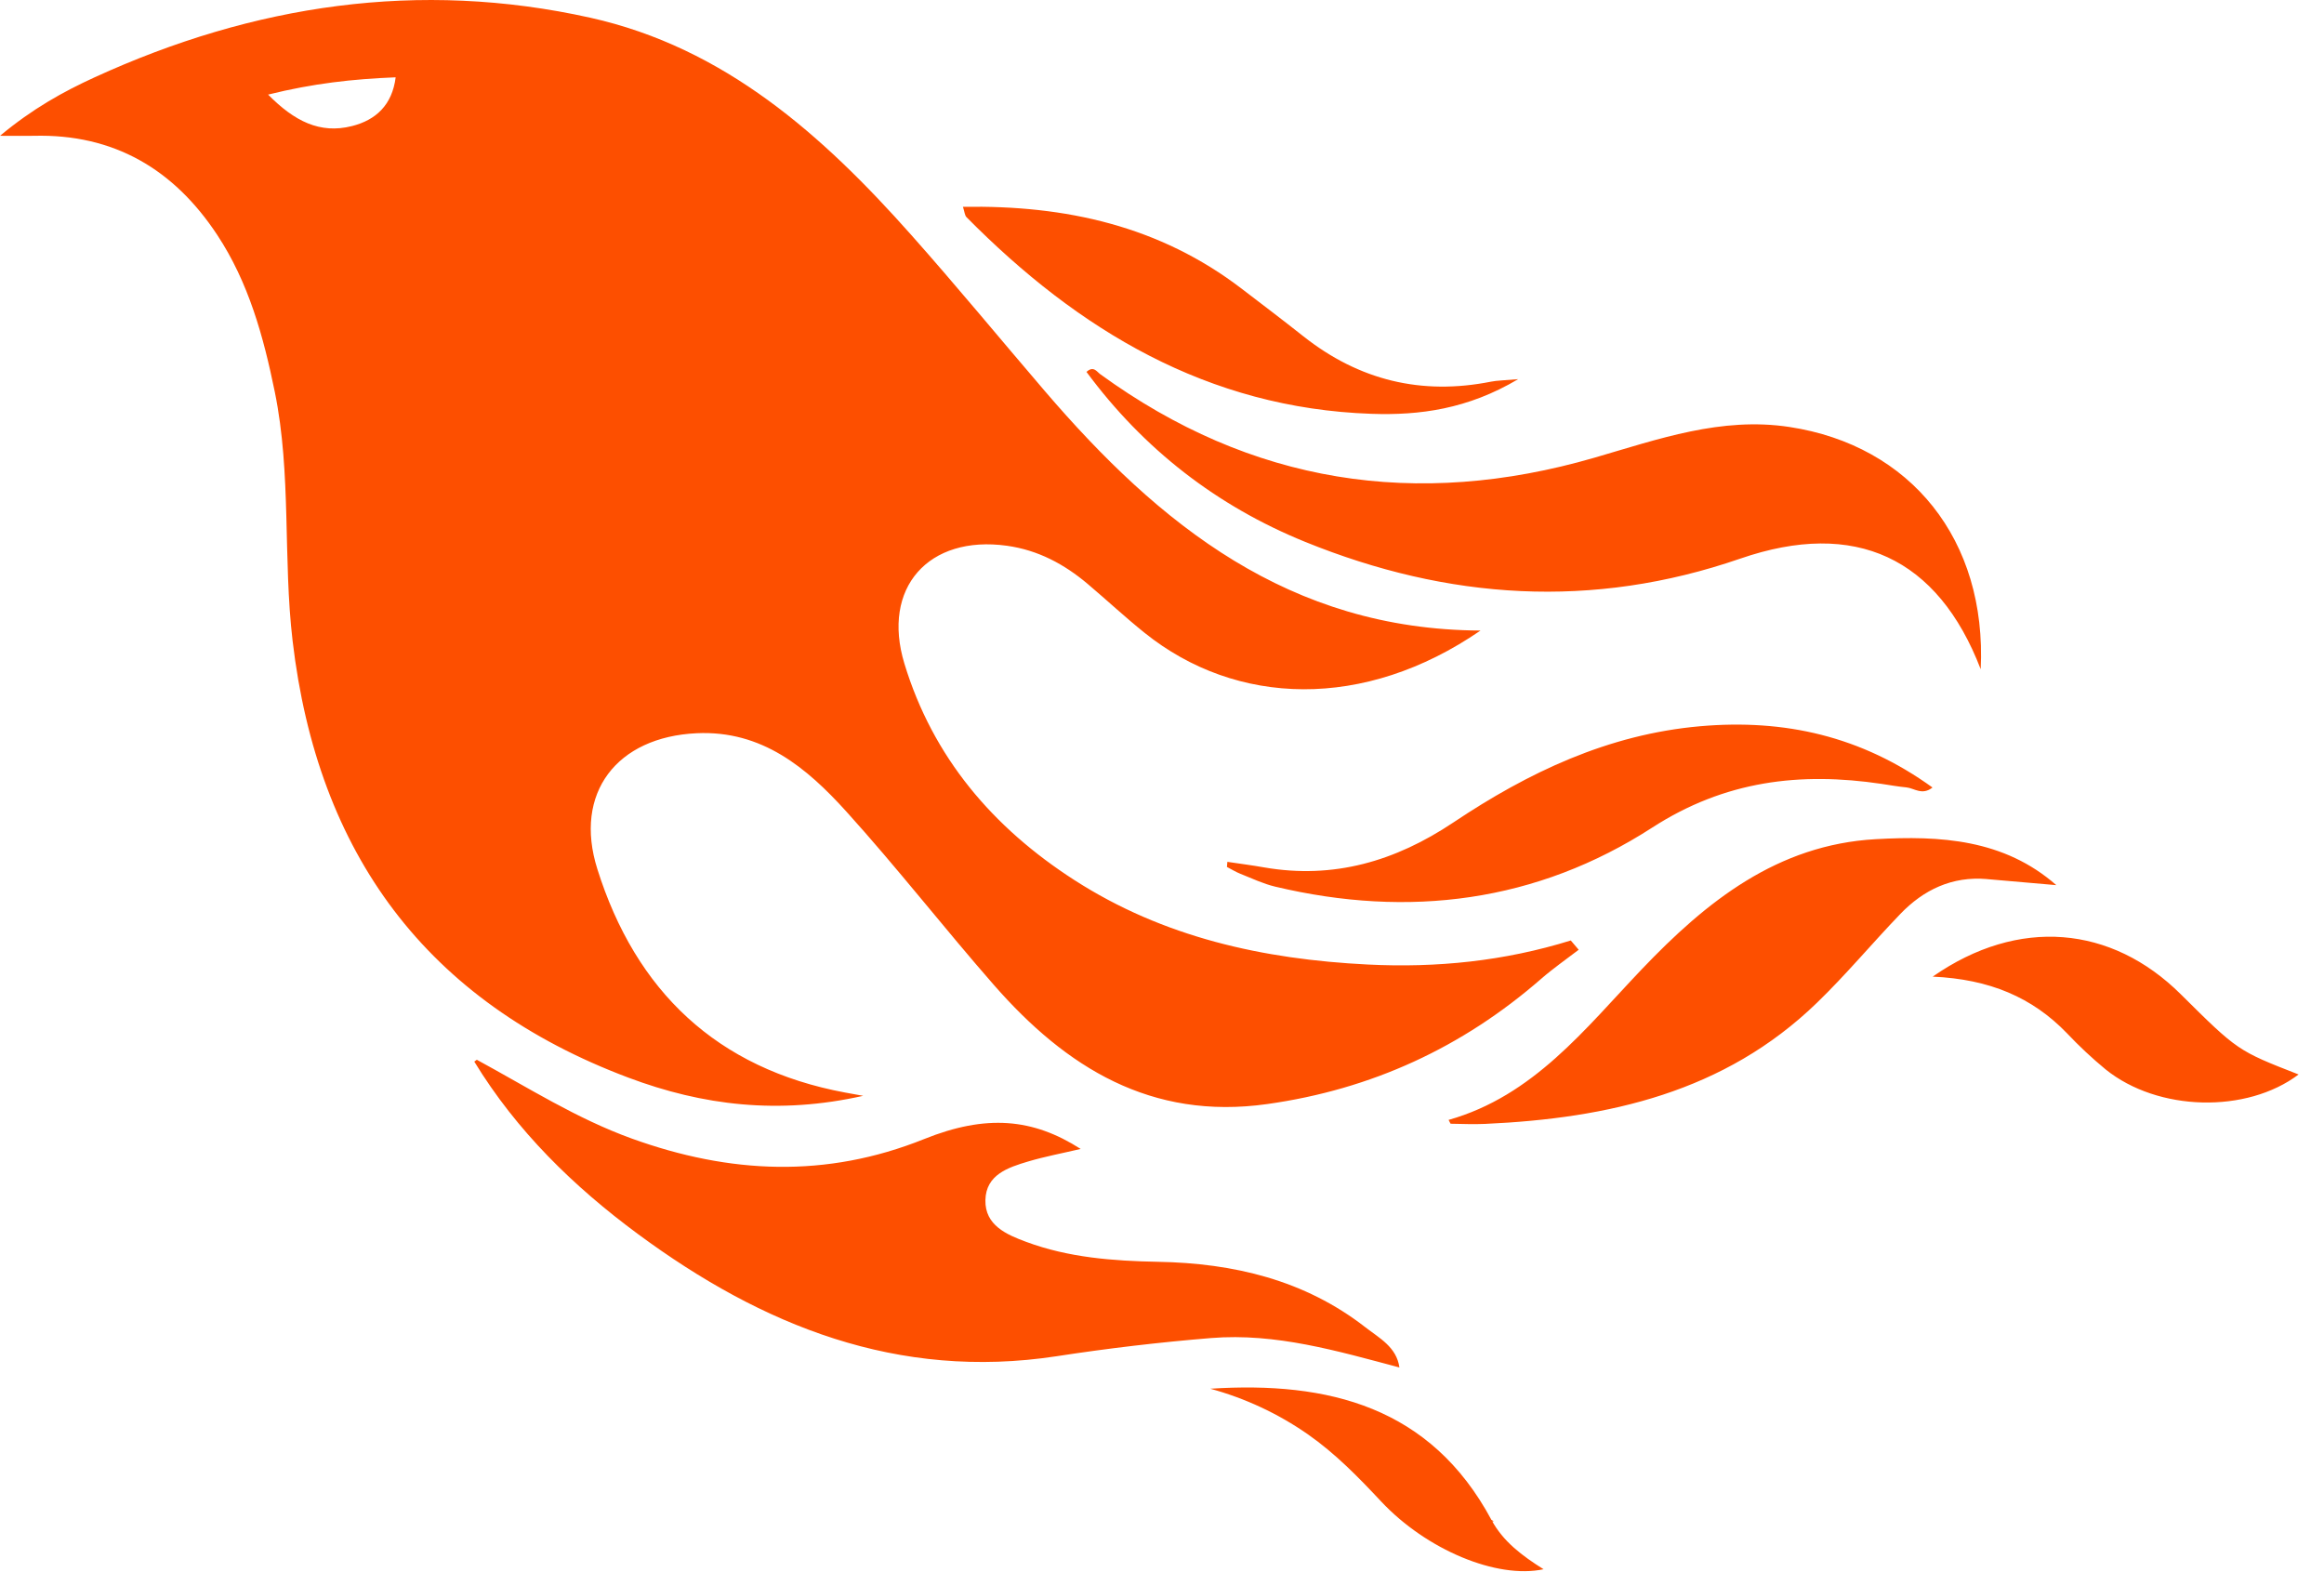
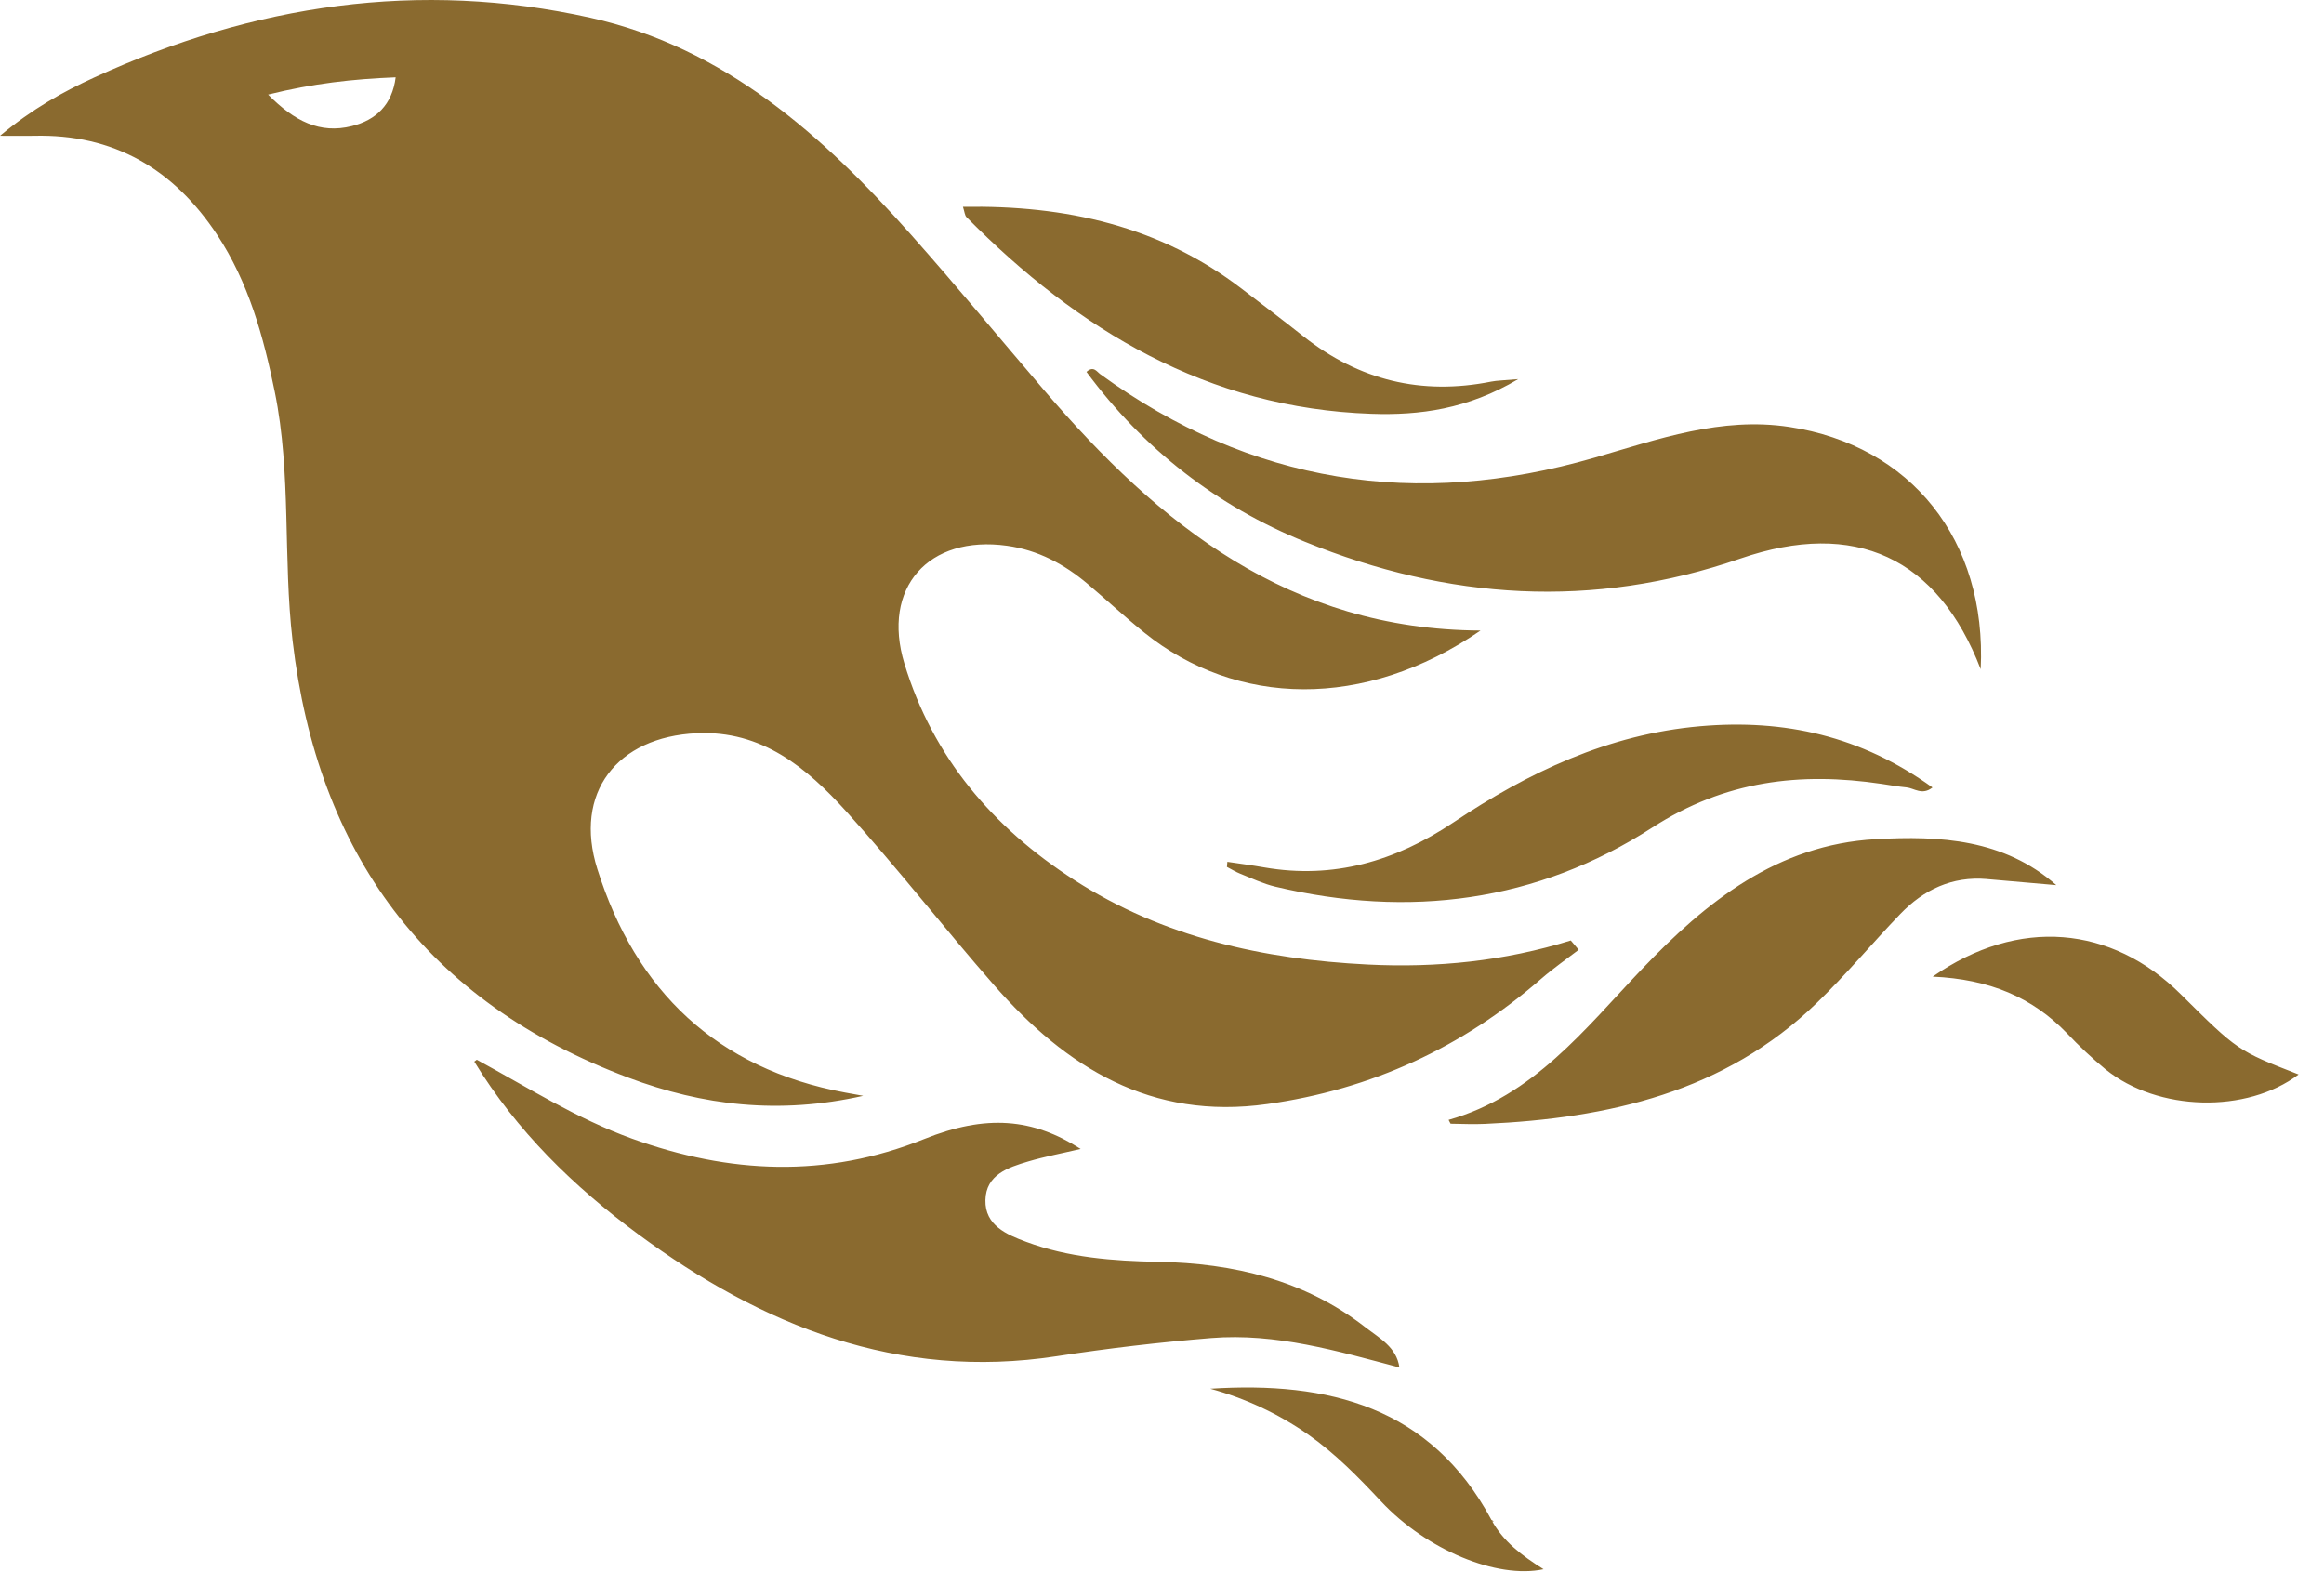
<svg xmlns="http://www.w3.org/2000/svg" viewBox="0 0 71 48" fill="currentColor" aria-hidden="true">
-   <path d="m26.371 33.477-.552-.1c-3.92-.729-6.397-3.1-7.57-6.829-.733-2.324.597-4.035 3.035-4.148 1.995-.092 3.362 1.055 4.57 2.39 1.557 1.72 2.984 3.558 4.514 5.305 2.202 2.515 4.797 4.134 8.347 3.634 3.183-.448 5.958-1.725 8.371-3.828.363-.316.761-.592 1.144-.886l-.241-.284c-2.027.63-4.093.841-6.205.735-3.195-.16-6.24-.828-8.964-2.582-2.486-1.601-4.319-3.746-5.19-6.611-.704-2.315.736-3.934 3.135-3.6.948.133 1.746.56 2.463 1.165.583.493 1.143 1.015 1.738 1.493 2.8 2.25 6.712 2.375 10.265-.068-5.842-.026-9.817-3.24-13.308-7.313-1.366-1.594-2.7-3.216-4.095-4.785-2.698-3.036-5.692-5.71-9.79-6.623C12.8-.623 7.745.14 2.893 2.361 1.926 2.804.997 3.319 0 4.149c.494 0 .763.006 1.032 0 2.446-.064 4.28 1.023 5.602 3.024.962 1.457 1.415 3.104 1.761 4.798.513 2.515.247 5.078.544 7.605.761 6.494 4.08 11.026 10.26 13.346 2.267.852 4.591 1.135 7.172.555ZM10.751 3.852c-.976.246-1.756-.148-2.56-.962 1.377-.343 2.592-.476 3.897-.528-.107.848-.607 1.306-1.336 1.49Zm32.002 37.924c-.085-.626-.62-.901-1.04-1.228-1.857-1.446-4.03-1.958-6.333-2-1.375-.026-2.735-.128-4.031-.61-.595-.22-1.26-.505-1.244-1.272.015-.78.693-1 1.31-1.184.505-.15 1.026-.247 1.6-.382-1.46-.936-2.886-1.065-4.787-.3-2.993 1.202-5.943 1.06-8.926-.017-1.684-.608-3.179-1.563-4.735-2.408l-.077.057c1.29 2.115 3.034 3.817 5.004 5.271 3.793 2.8 7.936 4.471 12.784 3.73A66.714 66.714 0 0 1 37 40.877c1.98-.16 3.866.398 5.753.899Zm-9.14-30.345c-.105-.076-.206-.266-.42-.069 1.745 2.36 3.985 4.098 6.683 5.193 4.354 1.767 8.773 2.07 13.293.51 3.51-1.21 6.033-.028 7.343 3.38.19-3.955-2.137-6.837-5.843-7.401-2.084-.318-4.01.373-5.962.94-5.434 1.575-10.485.798-15.094-2.553Zm27.085 15.425c.708.059 1.416.123 2.124.185-1.6-1.405-3.55-1.517-5.523-1.404-3.003.17-5.167 1.903-7.14 3.972-1.739 1.824-3.31 3.87-5.903 4.604.043.078.054.117.066.117.35.005.699.021 1.047.005 3.768-.17 7.317-.965 10.14-3.7.89-.86 1.685-1.817 2.544-2.71.716-.746 1.584-1.159 2.645-1.07Zm-8.753-4.67c-2.812.246-5.254 1.409-7.548 2.943-1.766 1.18-3.654 1.738-5.776 1.37-.374-.066-.75-.114-1.124-.17l-.013.156c.135.07.265.151.405.207.354.14.702.308 1.07.395 4.083.971 7.992.474 11.516-1.803 2.221-1.435 4.521-1.707 7.013-1.336.252.038.503.083.756.107.234.022.479.255.795.003-2.179-1.574-4.526-2.096-7.094-1.872Zm-10.049-9.544c1.475.051 2.943-.142 4.486-1.059-.452.04-.643.04-.827.076-2.126.424-4.033-.04-5.733-1.383-.623-.493-1.257-.974-1.889-1.457-2.503-1.914-5.374-2.555-8.514-2.5.05.154.054.26.108.315 3.417 3.455 7.371 5.836 12.369 6.008Zm24.727 17.731c-2.114-2.097-4.952-2.367-7.578-.537 1.738.078 3.043.632 4.101 1.728a13 13 0 0 0 1.182 1.106c1.6 1.29 4.311 1.352 5.896.155-1.861-.726-1.861-.726-3.601-2.452Zm-21.058 16.06c-1.858-3.46-4.981-4.24-8.59-4.008a9.667 9.667 0 0 1 2.977 1.39c.84.586 1.547 1.311 2.243 2.055 1.38 1.473 3.534 2.376 4.962 2.07-.656-.412-1.238-.848-1.592-1.507Zl-.006.006-.036-.004.021.018.012.053Za.127.127 0 0 0 .015.043c.005.008.038 0 .058-.002Zl-.008.01.005.026.024.014Z" fill="#FD4F00" />
+   <path d="m26.371 33.477-.552-.1c-3.92-.729-6.397-3.1-7.57-6.829-.733-2.324.597-4.035 3.035-4.148 1.995-.092 3.362 1.055 4.57 2.39 1.557 1.72 2.984 3.558 4.514 5.305 2.202 2.515 4.797 4.134 8.347 3.634 3.183-.448 5.958-1.725 8.371-3.828.363-.316.761-.592 1.144-.886l-.241-.284c-2.027.63-4.093.841-6.205.735-3.195-.16-6.24-.828-8.964-2.582-2.486-1.601-4.319-3.746-5.19-6.611-.704-2.315.736-3.934 3.135-3.6.948.133 1.746.56 2.463 1.165.583.493 1.143 1.015 1.738 1.493 2.8 2.25 6.712 2.375 10.265-.068-5.842-.026-9.817-3.24-13.308-7.313-1.366-1.594-2.7-3.216-4.095-4.785-2.698-3.036-5.692-5.71-9.79-6.623C12.8-.623 7.745.14 2.893 2.361 1.926 2.804.997 3.319 0 4.149c.494 0 .763.006 1.032 0 2.446-.064 4.28 1.023 5.602 3.024.962 1.457 1.415 3.104 1.761 4.798.513 2.515.247 5.078.544 7.605.761 6.494 4.08 11.026 10.26 13.346 2.267.852 4.591 1.135 7.172.555ZM10.751 3.852c-.976.246-1.756-.148-2.56-.962 1.377-.343 2.592-.476 3.897-.528-.107.848-.607 1.306-1.336 1.49Zm32.002 37.924c-.085-.626-.62-.901-1.04-1.228-1.857-1.446-4.03-1.958-6.333-2-1.375-.026-2.735-.128-4.031-.61-.595-.22-1.26-.505-1.244-1.272.015-.78.693-1 1.31-1.184.505-.15 1.026-.247 1.6-.382-1.46-.936-2.886-1.065-4.787-.3-2.993 1.202-5.943 1.06-8.926-.017-1.684-.608-3.179-1.563-4.735-2.408l-.077.057c1.29 2.115 3.034 3.817 5.004 5.271 3.793 2.8 7.936 4.471 12.784 3.73A66.714 66.714 0 0 1 37 40.877c1.98-.16 3.866.398 5.753.899Zm-9.14-30.345c-.105-.076-.206-.266-.42-.069 1.745 2.36 3.985 4.098 6.683 5.193 4.354 1.767 8.773 2.07 13.293.51 3.51-1.21 6.033-.028 7.343 3.38.19-3.955-2.137-6.837-5.843-7.401-2.084-.318-4.01.373-5.962.94-5.434 1.575-10.485.798-15.094-2.553Zm27.085 15.425c.708.059 1.416.123 2.124.185-1.6-1.405-3.55-1.517-5.523-1.404-3.003.17-5.167 1.903-7.14 3.972-1.739 1.824-3.31 3.87-5.903 4.604.043.078.054.117.066.117.35.005.699.021 1.047.005 3.768-.17 7.317-.965 10.14-3.7.89-.86 1.685-1.817 2.544-2.71.716-.746 1.584-1.159 2.645-1.07Zm-8.753-4.67c-2.812.246-5.254 1.409-7.548 2.943-1.766 1.18-3.654 1.738-5.776 1.37-.374-.066-.75-.114-1.124-.17l-.013.156c.135.07.265.151.405.207.354.14.702.308 1.07.395 4.083.971 7.992.474 11.516-1.803 2.221-1.435 4.521-1.707 7.013-1.336.252.038.503.083.756.107.234.022.479.255.795.003-2.179-1.574-4.526-2.096-7.094-1.872Zm-10.049-9.544c1.475.051 2.943-.142 4.486-1.059-.452.04-.643.04-.827.076-2.126.424-4.033-.04-5.733-1.383-.623-.493-1.257-.974-1.889-1.457-2.503-1.914-5.374-2.555-8.514-2.5.05.154.054.26.108.315 3.417 3.455 7.371 5.836 12.369 6.008Zm24.727 17.731c-2.114-2.097-4.952-2.367-7.578-.537 1.738.078 3.043.632 4.101 1.728a13 13 0 0 0 1.182 1.106c1.6 1.29 4.311 1.352 5.896.155-1.861-.726-1.861-.726-3.601-2.452Zm-21.058 16.06c-1.858-3.46-4.981-4.24-8.59-4.008a9.667 9.667 0 0 1 2.977 1.39c.84.586 1.547 1.311 2.243 2.055 1.38 1.473 3.534 2.376 4.962 2.07-.656-.412-1.238-.848-1.592-1.507Zl-.006.006-.036-.004.021.018.012.053Za.127.127 0 0 0 .015.043c.005.008.038 0 .058-.002Zl-.008.01.005.026.024.014Z" fill="#8a6a2f" />
</svg>
